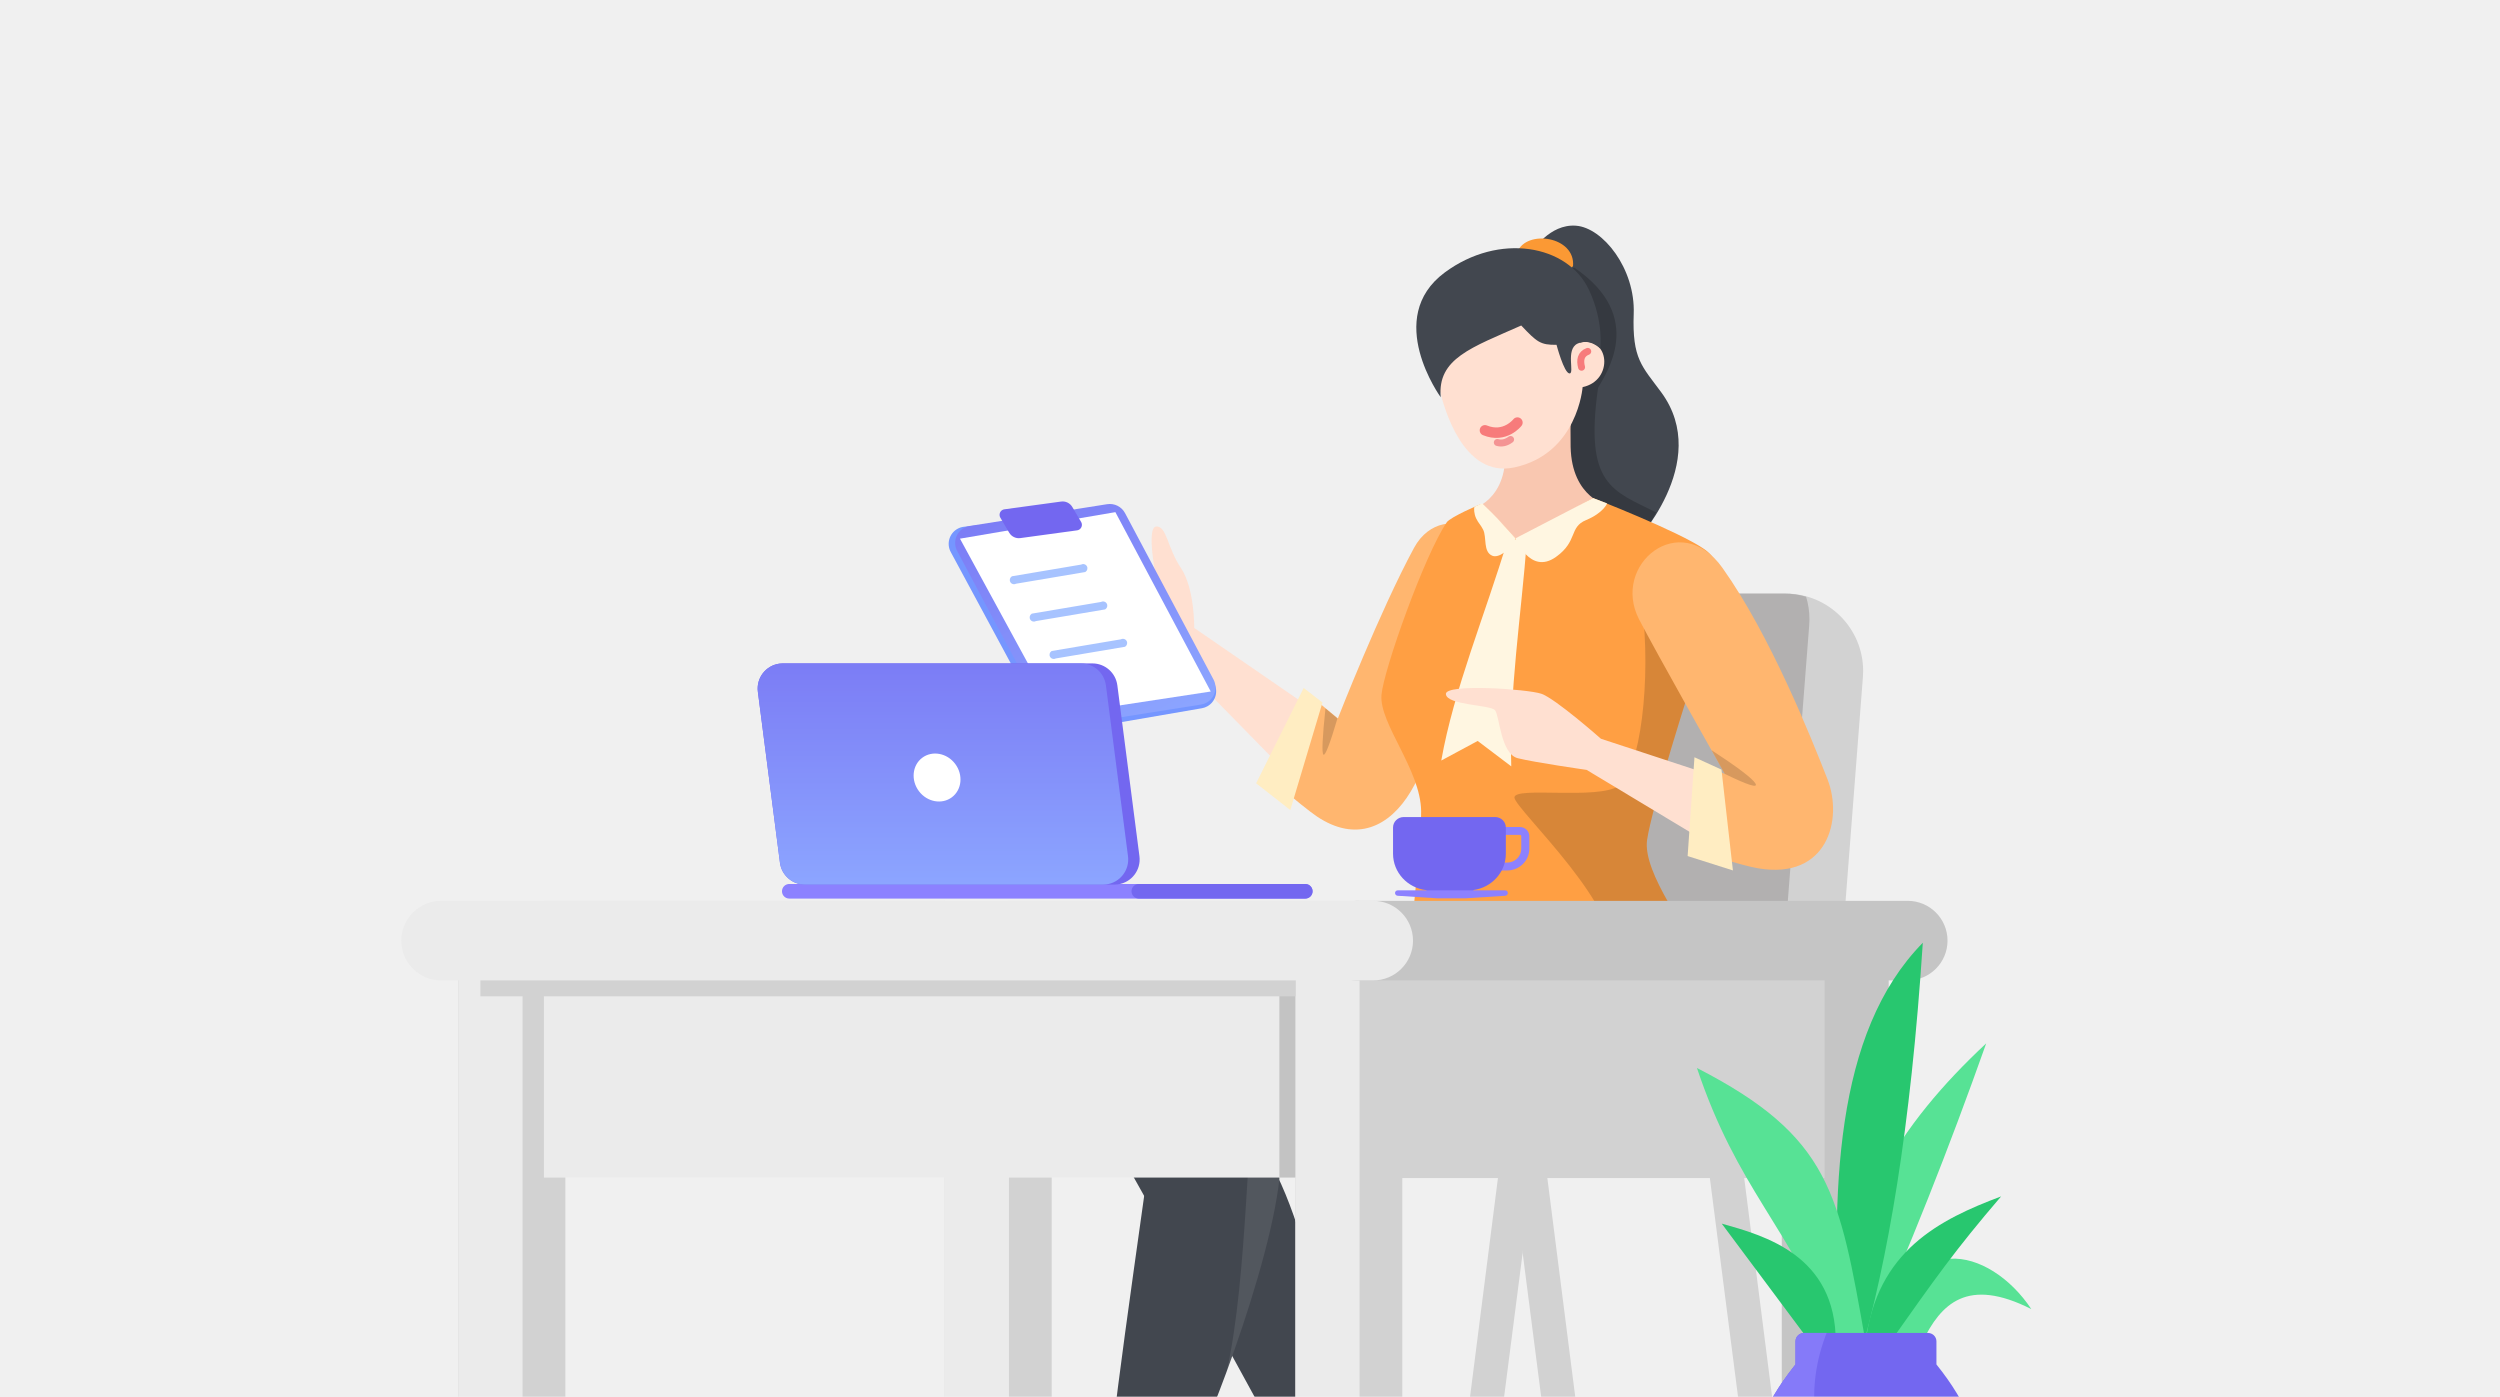
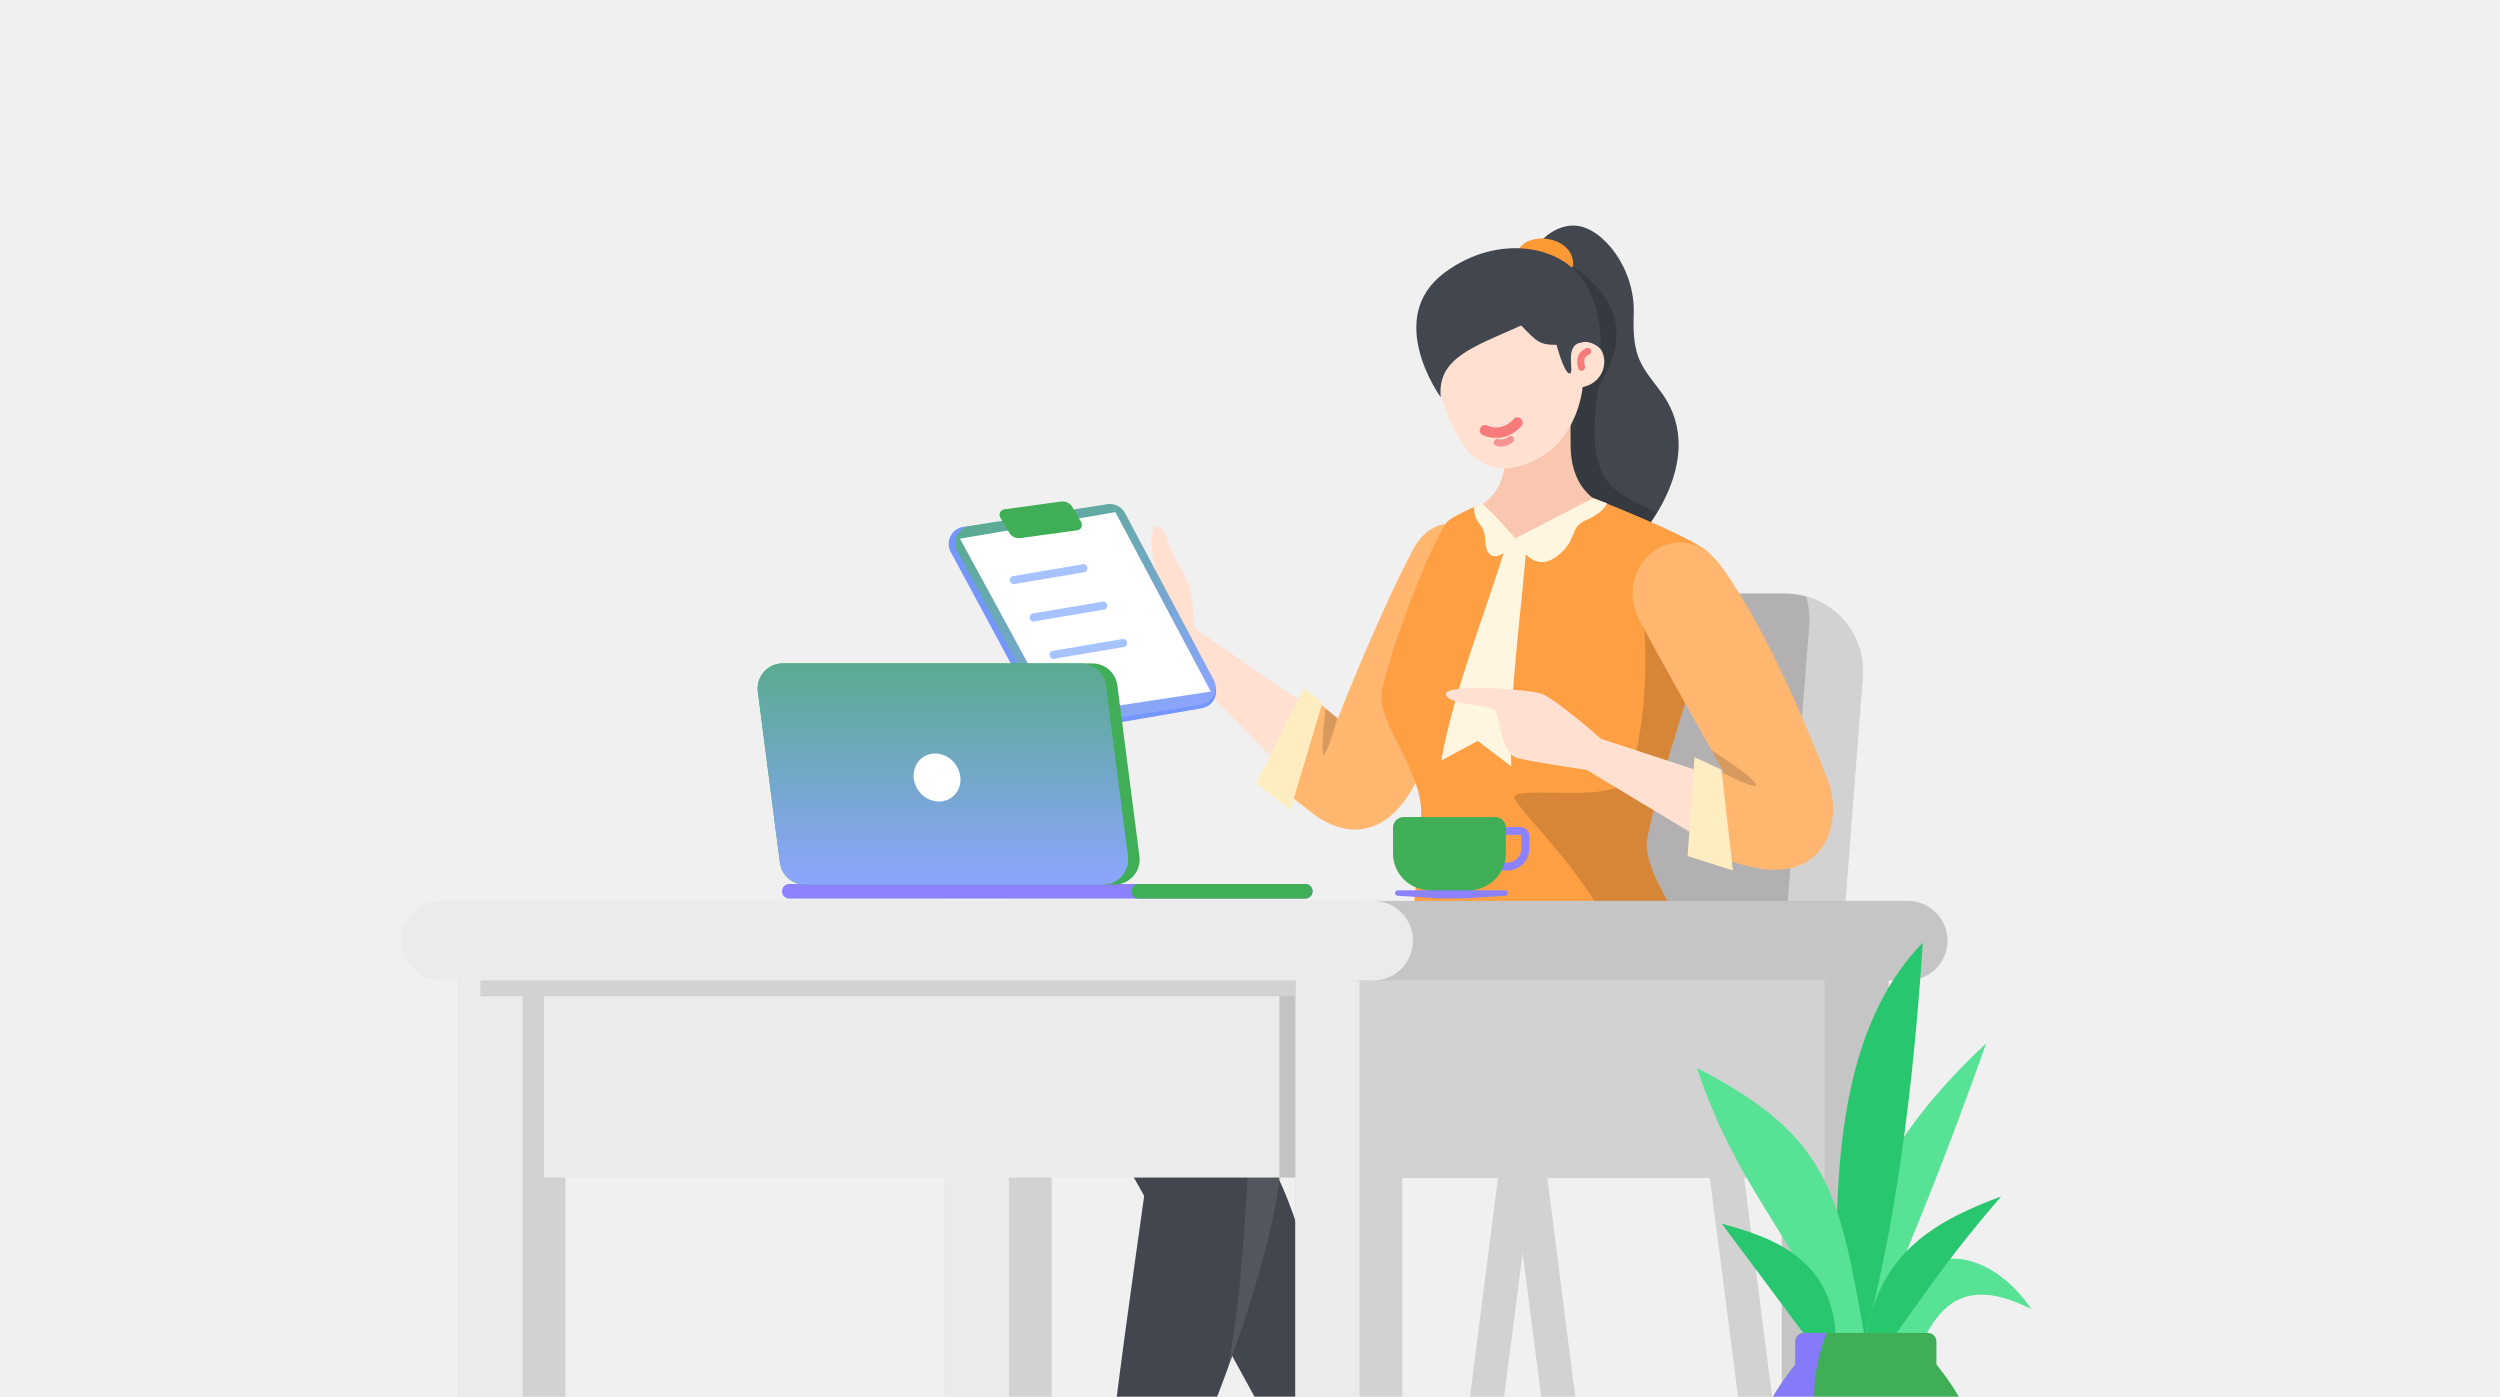
<svg xmlns="http://www.w3.org/2000/svg" xmlns:xlink="http://www.w3.org/1999/xlink" width="358px" height="200px" viewBox="0 0 358 200" version="1.1">
  <defs>
    <path d="M6,0 L352,0 C355.314,-6.08718376e-16 358,2.686 358,6 L358,200 L358,200 L0,200 L0,6 C-4.05812251e-16,2.686 2.686,6.08718376e-16 6,0 Z" id="path-1" />
    <linearGradient x1="68.669%" y1="-53.107%" x2="68.669%" y2="100%" id="linearGradient-3">
-       <stop stop-color="#7367F0" offset="0%" />
+       <stop stop-color="#3fae56" offset="0%" />
      <stop stop-color="#8CA5FF" offset="100%" />
    </linearGradient>
    <linearGradient x1="68.669%" y1="-53.107%" x2="68.669%" y2="100%" id="linearGradient-4">
-       <stop stop-color="#7367F0" offset="0%" />
+       <stop stop-color="#3fae56" offset="0%" />
      <stop stop-color="#8CA5FF" offset="100%" />
    </linearGradient>
    <path d="M7.952,0.064 L25.69,0.064 C26.366,0.064 26.914,0.603 26.914,1.268 L26.914,4.578 C31.399,10.144 33.642,15.71 33.642,21.277 C33.642,26.672 31.727,32.066 27.896,37.461 C27.668,37.784 27.293,37.976 26.894,37.976 L6.749,37.976 C6.349,37.976 5.975,37.784 5.746,37.461 C1.915,32.066 0,26.672 0,21.277 C0,15.815 2.159,10.354 6.477,4.893 L6.728,4.578 L6.728,1.268 C6.728,0.603 7.276,0.064 7.952,0.064 Z" id="path-5" />
  </defs>
  <g id="📝-Pages-New" stroke="none" stroke-width="1" fill="none" fill-rule="evenodd">
    <g id="Knowledge-Base" transform="translate(-670, -791)">
      <g id="Illustration" transform="translate(670, 791)">
        <mask id="mask-2" fill="white">
          <use xlink:href="#path-1" />
        </mask>
        <g id="Mask" />
        <g mask="url(#mask-2)">
          <g transform="translate(57, 30)">
            <g id="Chair4" transform="translate(121, 55)">
              <polygon id="Path" fill="#D2D2D2" points="38.077 71.363 28.831 143.879 33.679 143.815 42.925 72.042" />
              <polygon id="Path" fill="#D2D2D2" transform="translate(44.20678, 107.6211) scale(-1, 1) translate(-44.20678, -107.6211) " points="46.406 71.363 37.159 143.879 42.007 143.815 51.254 72.042" />
              <polygon id="Path" fill="#D2D2D2" transform="translate(72.39661, 107.6211) scale(-1, 1) translate(-72.39661, -107.6211) " points="74.596 71.363 65.349 143.879 70.197 143.815 79.444 72.042" />
              <path d="M0,75.186 C-5.12399906e-16,71.002 3.392,67.61 7.576,67.61 L36.218,67.61 C41.936,67.61 46.717,63.261 47.256,57.568 L51.76,10.042 C52.299,4.349 57.08,2.82683167e-15 62.798,0 L77.715,0 C83.839,6.51445281e-16 88.803,4.964 88.803,11.088 C88.803,11.374 88.792,11.659 88.77,11.944 L84.08,72.53 C83.633,78.304 78.817,82.762 73.025,82.762 L7.576,82.762 C3.392,82.762 5.12399906e-16,79.37 0,75.186 Z" id="Path" fill="#D2D2D2" />
              <path d="M77.51,-2.27373675e-13 C78.594,-2.27572851e-13 79.642,0.156 80.632,0.446 C80.945,1.469 81.113,2.555 81.113,3.68 C81.113,3.966 81.102,4.253 81.079,4.538 L76.394,64.893 C75.946,70.666 71.13,75.123 65.339,75.123 L0.071,75.123 L0.001,75.122 C0,75.073 9.36073955e-17,75.024 0,74.974 C6.90201459e-15,70.801 3.383,67.418 7.556,67.418 L36.107,67.418 C41.825,67.418 46.605,63.071 47.146,57.379 L51.645,10.039 C52.185,4.347 56.965,-2.24547053e-13 62.683,-2.27373675e-13 L77.51,-2.27373675e-13 Z" id="Combined-Shape" fill="#B2B0B0" />
            </g>
            <g id="Wom3.4" transform="translate(143, 100) scale(-1, 1) translate(-143, -100) translate(80, 0)">
              <g id="LLeg" transform="translate(28.09581, 104.5721)" fill="#42474F">
                <path d="M15.558,0.024 C22.487,0.333 61.05,8.844 68.057,10.29 C75.063,11.737 80.986,19.561 75.644,28.622 C69.643,38.793 54.16,67.679 50.401,74.191 C48.54,77.414 39.154,75.607 41.359,70.197 C45.469,60.113 47.378,34.78 57.857,25.544 C57.857,25.544 22.616,31.664 7.393,24.653 C-3.67,19.557 -1.167,-0.722 15.558,0.024 Z" id="Path" />
              </g>
              <g id="LArm" transform="translate(48.23367, 44.95087)">
                <path d="M43.754,14.969 C43.754,14.969 43.676,9.343 45.648,6.403 C47.62,3.463 47.698,0.34 49.191,0.442 C50.683,0.544 49.205,7.803 49.205,7.803 C49.205,7.803 51.099,7.081 52.459,6.168 C53.82,5.255 57.945,0.753 58.909,1.551 C60.543,2.91 57.911,10.578 56.477,12.111 C55.038,13.644 47.179,18.687 47.179,18.687 L27.93,38.329 L24.316,28.35 L43.754,14.969 Z" id="Path" fill="#FFE0D1" />
                <path d="M1.174,13.114 C4.398,20.574 10.299,34.278 12.732,38.367 C15.781,43.487 20.589,45.743 26.218,41.944 C27.214,41.272 29.23,39.651 32.266,37.082 L26.756,24.982 C24.374,26.944 23.183,27.925 23.183,27.925 C23.183,27.925 17.134,12.452 12.268,3.488 C8.054,-4.267 -3.732,1.772 1.174,13.114 Z" id="Path" fill="#FFB66F" />
                <path d="M23.245,27.933 C24.328,31.599 24.996,33.326 25.249,33.114 C25.503,32.902 25.406,30.696 24.959,26.496 L23.245,27.933 Z" id="Path" fill-opacity="0.16" fill="#000000" />
                <polygon id="Path-65" fill="#FFEDC2" points="25.387 25.652 29.994 41.05 34.888 37.217 28.077 23.567" />
              </g>
              <g id="Head" transform="translate(19.60132, 0)">
                <g id="Group-21" transform="translate(17.13841, 26.00611) rotate(12) translate(-17.13841, -26.00611) translate(4.638413, 2.506106)">
                  <path d="M15.016,2.524 C15.016,2.524 11.819,-0.875 8.127,0.216 C4.434,1.306 1.095,7.99 2.68,14.273 C4.258,20.557 3.073,21.85 1.159,26.085 C-3.983,37.477 9.656,46.638 9.656,46.638 L24.522,43.484 L19.211,15.738 L15.016,2.524 Z" id="Path" fill="#42474F" />
                  <path d="M9.606,6.059 C0.946,15.119 8.457,21.904 9.872,23.571 C14.734,36.855 10.866,38.412 5.454,42.76 L8.364,46.078 L16.706,42.599 L16.438,5.331 L9.606,6.059 Z" id="Path-50" fill-opacity="0.199" fill="#000000" />
                </g>
                <path d="M13.051,42.433 C13.051,42.433 18.329,41.374 18.485,33.986 C18.642,26.597 17.773,24.075 17.773,24.075 L27.726,23.895 C27.726,23.895 27.835,32.13 27.836,35.109 C27.841,42.351 33.426,43.191 33.426,43.191 C33.426,43.191 32.265,48.92 23.246,49.426 C16.204,49.822 13.051,42.433 13.051,42.433 Z" id="Path" fill="#F9C7B0" />
                <g id="Group-20" transform="translate(27.08848, 21.33915) rotate(12) translate(-27.08848, -21.33915) translate(13.58848, 5.339154)">
                  <path d="M1.995,4.913 C0.754,0.819 7.424,-1.657 9.383,1.292 C9.383,1.292 10.344,4.087 8.341,5.683 C5.631,7.835 1.995,4.913 1.995,4.913 Z" id="Path" fill="#FB9934" />
                  <path d="M3.36,15.846 C-1.08,15.674 -0.356,22.161 4.257,22.152 C4.257,22.152 6.936,31.367 16.237,31.367 C23.791,31.367 24.282,20.627 24.351,18.484 C24.425,16.2 24.434,8.695 24.434,8.695 L3.187,8.685 L3.36,15.846 Z" id="Path" fill="#FFE0D1" />
                  <path d="M5.69,19.846 C6.446,19.639 6.651,15.451 6.651,15.451 C8.913,15.003 9.311,14.493 11.02,11.694 C18.613,13.309 23.767,13.802 24.434,19.35 C24.434,19.35 30.136,6.54 20.146,1.987 C11.358,-2.013 2.087,1.745 0.469,8.729 C-0.677,13.659 0.637,17.28 0.637,17.28 C0.637,17.28 1.788,15.451 3.677,15.908 C5.567,16.365 4.934,20.052 5.69,19.846 Z" id="Path" fill="#42474F" />
                  <path d="M14.608,24.436 C14.608,24.436 16.137,26.901 19.119,26.027" id="Path" stroke="#F77B7B" stroke-width="1.5" stroke-linecap="round" transform="translate(16.86349, 25.32509) rotate(-18) translate(-16.86349, -25.32509) " />
                  <path d="M15.903,27.378 C16.603,27.671 17.267,27.671 17.848,27.334" id="Path" stroke="#F49494" stroke-linecap="round" transform="translate(16.87519, 27.46345) rotate(2) translate(-16.87519, -27.46345) " />
                  <path d="M3.565,19.444 C3.844,18.44 3.72,17.563 2.721,17.162" id="Path-8" stroke="#F77B7B" stroke-linecap="round" transform="translate(3.207757, 18.30307) rotate(-13) translate(-3.207757, -18.30307) " />
                </g>
              </g>
              <g id="Group-19" transform="translate(16.70562, 41.32406)">
                <path d="M34.241,0.88 C34.362,0.874 38.619,2.737 39.109,3.456 C42.302,8.137 48.165,24.612 48.466,28.186 C48.807,32.308 42.859,38.875 42.786,44.843 C42.721,50.812 45.33,68.784 44.318,70.463 C43.314,72.141 36.716,80.116 35.339,80.148 C33.955,80.181 32.921,75.994 30.824,76.085 C28.735,76.176 24.379,81.727 22.501,81.688 C20.631,81.647 1.248,69.377 2.729,65.882 C4.219,62.386 11.134,53.698 10.429,48.935 C9.733,44.173 4.171,26.592 2.163,20.609 C0.163,14.625 -1.448,9.859 2.284,7.284 C6.017,4.71 18.161,0 18.161,0 L29.035,6.078 C29.035,6.078 33.61,0.91 34.241,0.88 Z" id="Path" fill="#FF9F43" />
                <path d="M30.375,5.909 C33.636,16.745 38.112,27.423 39.904,37.585 L34.69,34.778 L29.881,38.419 C30.221,27.854 28.446,16.762 27.63,5.909 L30.375,5.909 Z" id="Path" fill="#FFF6E1" />
                <path d="M11.326,14.23 L11.202,15.106 C9.741,25.988 11.47,39.194 14.467,41.208 C17.525,43.265 29.43,41.247 29.43,42.875 C29.43,44.504 12.978,59.43 15.679,66.566 C17.164,70.489 16.667,73.978 14.187,77.033 L13.468,76.549 C7.848,72.741 1.883,67.879 2.729,65.882 C4.219,62.386 11.134,53.698 10.429,48.935 C9.761,44.363 4.608,27.978 2.42,21.381 L1.723,19.289 C0.913,16.837 0.239,14.615 0.076,12.698 L0.579,12.373 C8.614,7.226 12.197,7.845 11.326,14.23 L11.326,14.23 Z" id="Path" fill-opacity="0.16" fill="#000000" />
                <path d="M16.154,0.767 L18.161,0 L29.274,5.763 C29.274,5.763 27.184,11.076 23.484,8.43 C20.312,6.168 21.65,4.177 19.164,3.15 C16.687,2.123 16.154,0.767 16.154,0.767 Z" id="Path" fill="#FFF6E1" />
                <path d="M29.274,5.763 C30.079,7.551 31.717,8.596 32.563,8.271 C33.961,7.734 33.361,5.597 33.912,4.518 C34.306,3.752 34.561,3.636 34.906,2.917 C35.227,2.257 35.24,1.466 35.158,1.247 L34.065,0.751 C33.063,1.694 32.329,2.417 31.863,2.917 C31.283,3.541 30.419,4.49 29.274,5.763 Z" id="Path" fill="#FFF6E1" />
              </g>
              <g id="RArm" transform="translate(0, 47.66368)">
                <path d="M33.745,28.126 C33.745,28.126 40.288,22.348 42.29,21.678 C44.293,21.007 56.022,20.202 55.949,21.717 C55.864,23.34 49.564,23.247 48.912,24.045 C48.259,24.844 48.11,30.302 45.643,30.915 C43.18,31.528 35.798,32.584 35.798,32.584 L18.138,43.213 L17.383,33.501 L33.745,28.126 Z" id="Path" fill="#FFE0D1" />
                <path d="M16.341,3.661 C9.448,13.369 3.563,28.156 1.304,33.921 C-0.955,39.686 1.324,48.381 11.257,46.674 C12.375,46.482 14.188,46.001 16.696,45.23 L19.07,31.878 C17.029,32.733 16.008,33.161 16.008,33.161 C16.008,33.161 25.88,15.699 28.291,11.017 C32.318,3.2 22.412,-4.892 16.341,3.661 Z" id="Path" fill="#FFB66F" />
                <path d="M16.008,33.161 C12.665,34.79 11.204,35.247 11.624,34.53 C12.045,33.813 14.137,32.225 17.9,29.765 L16.008,33.161 Z" id="Path" fill-opacity="0.16" fill="#000000" />
                <polygon id="Path-64" fill="#FFEDC2" points="16.486 32.544 14.847 46.982 21.331 44.925 20.353 30.776" />
              </g>
              <g id="RLeg" transform="translate(15.94627, 101.5411)">
                <path d="M6.757,0.134 C-1.984,13.276 -1.129,22.783 9.321,28.653 C22.707,36.172 63.994,27.364 63.994,27.364 C63.994,27.364 63.262,33.248 63.994,38.496 C65.907,52.202 75.004,75.037 76.928,77.906 C79.59,81.874 87.697,78.881 87.85,75.577 C88.003,72.274 81.738,30.078 80.785,22.032 C79.838,13.985 76.846,12.816 68.106,10.617 C66.099,10.111 42.356,4.223 40.181,4.395 C27.723,5.378 16.581,3.957 6.757,0.134 Z" id="Path" fill="#42474F" />
                <path d="M16.28,26.462 C29.834,27.977 65.717,24.853 67.158,26.273 C68.534,27.628 68.304,51.208 71.391,64.855 C68.35,56.586 65.059,46.126 63.994,38.496 C63.262,33.248 63.994,27.364 63.994,27.364 L62.592,27.644 C55.277,29.062 21.363,35.15 9.321,28.653 C2.258,24.842 -0.475,18.942 1.123,10.952 C3.049,20.377 8.102,25.547 16.28,26.462 Z" id="Path" fill-opacity="0.192" fill="#FFFFFF" opacity="0.44" />
                <ellipse id="Oval" fill-opacity="0.192" fill="#FFFFFF" transform="translate(86.56548, 23.11196) rotate(13) translate(-86.56548, -23.11196) " cx="86.565" cy="23.112" rx="2.278" ry="4.168" />
                <ellipse id="Oval" fill-opacity="0.192" fill="#FFFFFF" transform="translate(75.93463, 20.45977) rotate(-16) translate(-75.93463, -20.45977) " cx="75.935" cy="20.46" rx="3.037" ry="4.547" />
              </g>
            </g>
            <g id="Example-Task1" transform="translate(97.77145, 58.16383) rotate(-28) translate(-97.77145, -58.16383) translate(85.27145, 37.16383)">
              <g id="Group-3" transform="translate(-0, -0)">
                <path d="M3.716,1.906 L22.562,9.467 C23.474,9.833 24.082,10.706 24.108,11.688 L24.819,38.439 C24.855,39.799 23.781,40.931 22.421,40.967 C22.137,40.975 21.855,40.933 21.585,40.845 L2.19,34.461 C1.184,34.13 0.502,33.193 0.496,32.135 L0.334,4.207 C0.326,2.846 1.423,1.737 2.784,1.729 C3.103,1.727 3.42,1.787 3.716,1.906 Z" id="Rectangle" fill="#7596FF" fill-rule="nonzero" />
                <path d="M4.482,2.186 L23.325,8.676 C24.32,9.019 24.987,9.954 24.987,11.006 L24.987,37.988 C24.987,39.348 23.884,40.452 22.523,40.452 C22.25,40.452 21.979,40.406 21.72,40.317 L2.877,33.827 C1.883,33.484 1.216,32.549 1.216,31.497 L1.216,4.515 C1.216,3.155 2.319,2.051 3.68,2.051 C3.953,2.051 4.224,2.097 4.482,2.186 Z" id="Rectangle" fill="url(#linearGradient-3)" />
                <polygon id="Rectangle" fill="#FFFFFF" fill-rule="nonzero" points="2.399 3.14 23.831 10.235 23.831 39.326 2.691 31.91" />
-                 <path d="M9.99,2.414 L17.686,5.25 C18.291,5.473 18.703,6.037 18.731,6.682 L18.84,9.177 C18.859,9.618 18.517,9.992 18.075,10.011 C17.969,10.016 17.863,9.999 17.764,9.962 L10.068,7.126 C9.463,6.903 9.051,6.339 9.023,5.695 L8.914,3.199 C8.895,2.758 9.238,2.384 9.679,2.365 C9.785,2.361 9.891,2.377 9.99,2.414 Z" id="Rectangle" fill="#7367F0" fill-rule="nonzero" />
+                 <path d="M9.99,2.414 L17.686,5.25 C18.291,5.473 18.703,6.037 18.731,6.682 L18.84,9.177 C18.859,9.618 18.517,9.992 18.075,10.011 C17.969,10.016 17.863,9.999 17.764,9.962 L10.068,7.126 C9.463,6.903 9.051,6.339 9.023,5.695 L8.914,3.199 C8.895,2.758 9.238,2.384 9.679,2.365 C9.785,2.361 9.891,2.377 9.99,2.414 Z" id="Rectangle" fill="#3fae56" fill-rule="nonzero" />
                <path d="M15.985,14.567 C16.321,14.567 16.593,14.839 16.593,15.173 C16.593,15.484 16.358,15.74 16.056,15.775 L15.985,15.779 L6.456,12.605 C6.12,12.605 5.848,12.334 5.848,11.999 C5.848,11.688 6.083,11.432 6.385,11.397 L6.456,11.393 L15.985,14.567 Z" id="Path" fill="#A7C3FF" />
                <path d="M15.985,20.628 C16.321,20.628 16.593,20.899 16.593,21.234 C16.593,21.545 16.358,21.801 16.056,21.836 L15.985,21.84 L6.456,18.666 C6.12,18.666 5.848,18.394 5.848,18.06 C5.848,17.749 6.083,17.493 6.385,17.458 L6.456,17.454 L15.985,20.628 Z" id="Path" fill="#A7C3FF" />
                <path d="M15.985,26.689 C16.321,26.689 16.593,26.96 16.593,27.295 C16.593,27.605 16.358,27.862 16.056,27.897 L15.985,27.901 L6.456,24.726 C6.12,24.726 5.848,24.455 5.848,24.12 C5.848,23.809 6.083,23.553 6.385,23.518 L6.456,23.514 L15.985,26.689 Z" id="Path" fill="#A7C3FF" />
              </g>
            </g>
            <g id="Group-26" transform="translate(0, 99)">
              <g id="Group-25" transform="translate(8.649351, 0)">
                <polygon id="Rectangle" fill="#D2D2D2" points="69.648 3.799 84.956 3.799 84.956 100.493 69.648 100.493" />
                <polygon id="Rectangle" fill="#EBEBEB" points="69.648 -1.78512303e-13 78.833 -1.78512303e-13 78.833 100.493 69.648 100.493" />
                <polygon id="Rectangle" fill="#D2D2D2" points="1.05161699e-15 3.799 75.777 3.799 75.777 32.801 15.308 32.801 15.308 100.493 1.05161699e-15 100.493" />
                <polygon id="Rectangle" fill="#EBEBEB" points="1.01974981e-15 3.799 9.185 3.799 9.185 100.493 1.01974981e-15 100.493" />
              </g>
              <g id="Group-25">
                <polygon id="Rectangle" fill="#C5C5C5" points="198.15 3.799 213.459 3.799 213.459 100.493 198.15 100.493" />
                <polygon id="Rectangle" fill="#D2D2D2" points="128.503 3.799 204.28 3.799 204.28 39.699 143.811 39.699 143.811 100.493 128.503 100.493" />
                <polygon id="Rectangle" fill="#EBEBEB" points="20.89 -2.81575148e-13 137.599 -4.04882098e-13 137.599 39.628 20.89 39.628" />
                <polygon id="Rectangle" fill="#C3C3C3" points="126.207 3.799 135.392 3.799 135.392 39.628 126.207 39.628" />
                <polygon id="Rectangle" fill="#EBEBEB" points="128.503 3.799 137.688 3.799 137.688 100.493 128.503 100.493" />
                <path d="M137.299,0 L216.186,0 C219.333,2.97461293e-15 221.885,2.551 221.885,5.698 C221.885,8.845 219.333,11.396 216.186,11.396 L137.299,11.396 C134.152,11.396 131.601,8.845 131.601,5.698 C131.601,2.551 134.152,5.7810075e-16 137.299,0 Z" id="Rectangle" fill="#C5C5C5" />
                <polygon id="Rectangle" fill="#D2D2D2" points="11.794 2.279 128.503 2.279 128.503 13.676 11.794 13.676" />
                <path d="M6.164,-1.78139615e-14 L139.644,-1.78139615e-14 C142.791,6.58155786e-15 145.342,2.551 145.342,5.698 C145.342,8.845 142.791,11.396 139.644,11.396 L6.164,11.396 C3.017,11.396 0.466,8.845 0.466,5.698 C0.466,2.551 3.017,-1.90122176e-14 6.164,-1.78139615e-14 Z" id="Rectangle" fill="#EBEBEB" />
              </g>
            </g>
            <g id="Cup" transform="translate(152, 93) scale(-1, 1) translate(-152, -93) translate(142, 87)">
              <path d="M5.196,1.431 L1.346,1.431 C0.603,1.431 0,2.018 0,2.743 L0,4.541 C0,6.259 1.428,7.651 3.19,7.651 L5.196,7.651 C5.514,7.651 5.773,7.4 5.773,7.089 C5.773,6.778 5.514,6.526 5.196,6.526 L3.19,6.526 C2.065,6.526 1.154,5.638 1.154,4.541 L1.154,2.743 C1.154,2.64 1.24,2.556 1.346,2.556 L5.196,2.556 C5.514,2.556 5.773,2.304 5.773,1.993 C5.773,1.683 5.514,1.431 5.196,1.431 Z" id="Path" fill="#8C81FF" />
-               <path d="M17.979,0 C18.828,0 19.517,0.672 19.517,1.5 L19.517,5.25 C19.517,7.95 17.427,10.174 14.738,10.467 L14.737,11.25 L8.003,11.25 L8.003,10.45 C5.382,10.096 3.363,7.903 3.363,5.25 L3.363,1.5 C3.363,0.672 4.052,0 4.902,0 L17.979,0 Z" id="Path" fill="#7367F0" />
+               <path d="M17.979,0 C18.828,0 19.517,0.672 19.517,1.5 L19.517,5.25 C19.517,7.95 17.427,10.174 14.738,10.467 L14.737,11.25 L8.003,11.25 L8.003,10.45 C5.382,10.096 3.363,7.903 3.363,5.25 L3.363,1.5 C3.363,0.672 4.052,0 4.902,0 L17.979,0 Z" id="Path" fill="#3fae56" />
              <path d="M3.452,10.5 L18.856,10.5 C19.063,10.5 19.231,10.668 19.231,10.875 C19.231,11.086 19.067,11.261 18.857,11.274 L13.196,11.641 L13.196,11.641 L9.157,11.641 L3.451,11.274 C3.241,11.261 3.077,11.086 3.077,10.875 C3.077,10.668 3.245,10.5 3.452,10.5 Z" id="Rectangle" fill="#8C81FF" />
            </g>
            <g id="FacingBack-Laptop3" transform="translate(51, 65)">
              <path d="M5.027,31.585 L78.915,31.585 C79.493,31.585 79.961,32.053 79.961,32.631 C79.961,33.209 79.493,33.677 78.915,33.677 L5.027,33.677 C4.45,33.677 3.981,33.209 3.981,32.631 C3.981,32.053 4.45,31.585 5.027,31.585 Z" id="Rectangle" fill="#8C81FF" />
-               <path d="M55.078,31.585 L78.915,31.585 C79.493,31.585 79.961,32.053 79.961,32.631 C79.961,33.209 79.493,33.677 78.915,33.677 L55.078,33.677 C54.5,33.677 54.032,33.209 54.032,32.631 C54.032,32.053 54.5,31.585 55.078,31.585 Z" id="Rectangle" fill="#7367F0" />
-               <path d="M4.095,0 L48.433,0 C50.243,-7.76541381e-16 51.772,1.344 52.004,3.138 L55.168,27.614 C55.423,29.586 54.031,31.391 52.059,31.646 C51.906,31.665 51.752,31.675 51.597,31.675 L7.26,31.675 C5.45,31.675 3.921,30.332 3.689,28.537 L0.525,4.062 C0.27,2.09 1.662,0.285 3.634,0.03 C3.787,0.01 3.941,2.8351131e-17 4.095,0 Z" id="Rectangle" fill="#7367F0" />
+               <path d="M55.078,31.585 L78.915,31.585 C79.493,31.585 79.961,32.053 79.961,32.631 C79.961,33.209 79.493,33.677 78.915,33.677 L55.078,33.677 C54.5,33.677 54.032,33.209 54.032,32.631 C54.032,32.053 54.5,31.585 55.078,31.585 Z" id="Rectangle" fill="#3fae56" />
+               <path d="M4.095,0 L48.433,0 C50.243,-7.76541381e-16 51.772,1.344 52.004,3.138 L55.168,27.614 C55.423,29.586 54.031,31.391 52.059,31.646 C51.906,31.665 51.752,31.675 51.597,31.675 L7.26,31.675 C5.45,31.675 3.921,30.332 3.689,28.537 L0.525,4.062 C0.27,2.09 1.662,0.285 3.634,0.03 C3.787,0.01 3.941,2.8351131e-17 4.095,0 Z" id="Rectangle" fill="#3fae56" />
              <path d="M4.095,0 L46.795,0 C48.605,9.99815459e-16 50.133,1.344 50.366,3.138 L53.53,27.614 C53.785,29.586 52.393,31.391 50.421,31.646 C50.268,31.665 50.114,31.675 49.959,31.675 L7.26,31.675 C5.45,31.675 3.921,30.332 3.689,28.537 L0.525,4.062 C0.27,2.09 1.662,0.285 3.634,0.03 C3.787,0.01 3.941,1.36061876e-15 4.095,0 Z" id="Rectangle" fill="url(#linearGradient-4)" />
              <ellipse id="Oval" fill="#FFFFFF" transform="translate(26.18607, 16.34168) rotate(-37) translate(-26.18607, -16.34168) " cx="26.186" cy="16.342" rx="3.249" ry="3.536" />
            </g>
            <g id="Group-79" transform="translate(186, 105)">
              <g id="Group-86">
                <path d="M23.979,58.234 C30.346,43.991 36.13,29.363 41.424,14.412 C29.228,25.78 19.744,39.63 21.095,58.234 L23.979,58.234 Z" id="Path-113" fill="#57E295" />
                <path d="M20.586,59.721 C19.079,35.435 19.718,12.88 32.347,0 C30.605,26.665 27.346,45.45 23.219,59.721 L20.586,59.721 Z" id="Rectangle" fill="#28C76F" />
                <path d="M20.007,57.192 C12.951,40.221 5.861,35.356 2.45563569e-14,17.935 C19.181,27.771 20.383,35.893 24.148,57.192 L20.007,57.192 Z" id="Path-112" fill="#57E295" />
                <path d="M16.209,57.192 L3.551,40.221 C9.665,41.944 19.883,44.735 19.883,57.192 L16.209,57.192 Z" id="Path-114" fill="#28C76F" />
                <path d="M28.048,57.192 L32.271,57.192 C34.954,51.651 38.735,47.837 47.884,52.461 C41.887,43.427 29.583,40.694 28.048,57.192 Z" id="Path-116" fill="#57E295" />
                <path d="M24.164,57.192 L27.675,57.192 C34.12,48.078 36.891,44.106 43.56,36.323 C34.774,39.62 25.756,44.106 24.164,57.192 Z" id="Path-117" fill="#28C76F" />
              </g>
              <g id="Group-85" transform="translate(7.384615, 55.8125)">
                <mask id="mask-6" fill="white">
                  <use xlink:href="#path-5" />
                </mask>
-                 <use id="Rectangle" fill="#7367F0" xlink:href="#path-5" />
+                 <use id="Rectangle" fill="#3fae56" xlink:href="#path-5" />
                <path d="M-4.282,-0.978 L11.622,-0.978 C4.008,16.458 19.027,26.784 11.622,44.155 L-4.282,44.155 L-4.282,-0.978 Z" id="Rectangle" fill="#857AF9" mask="url(#mask-6)" />
              </g>
            </g>
          </g>
        </g>
      </g>
    </g>
  </g>
</svg>
